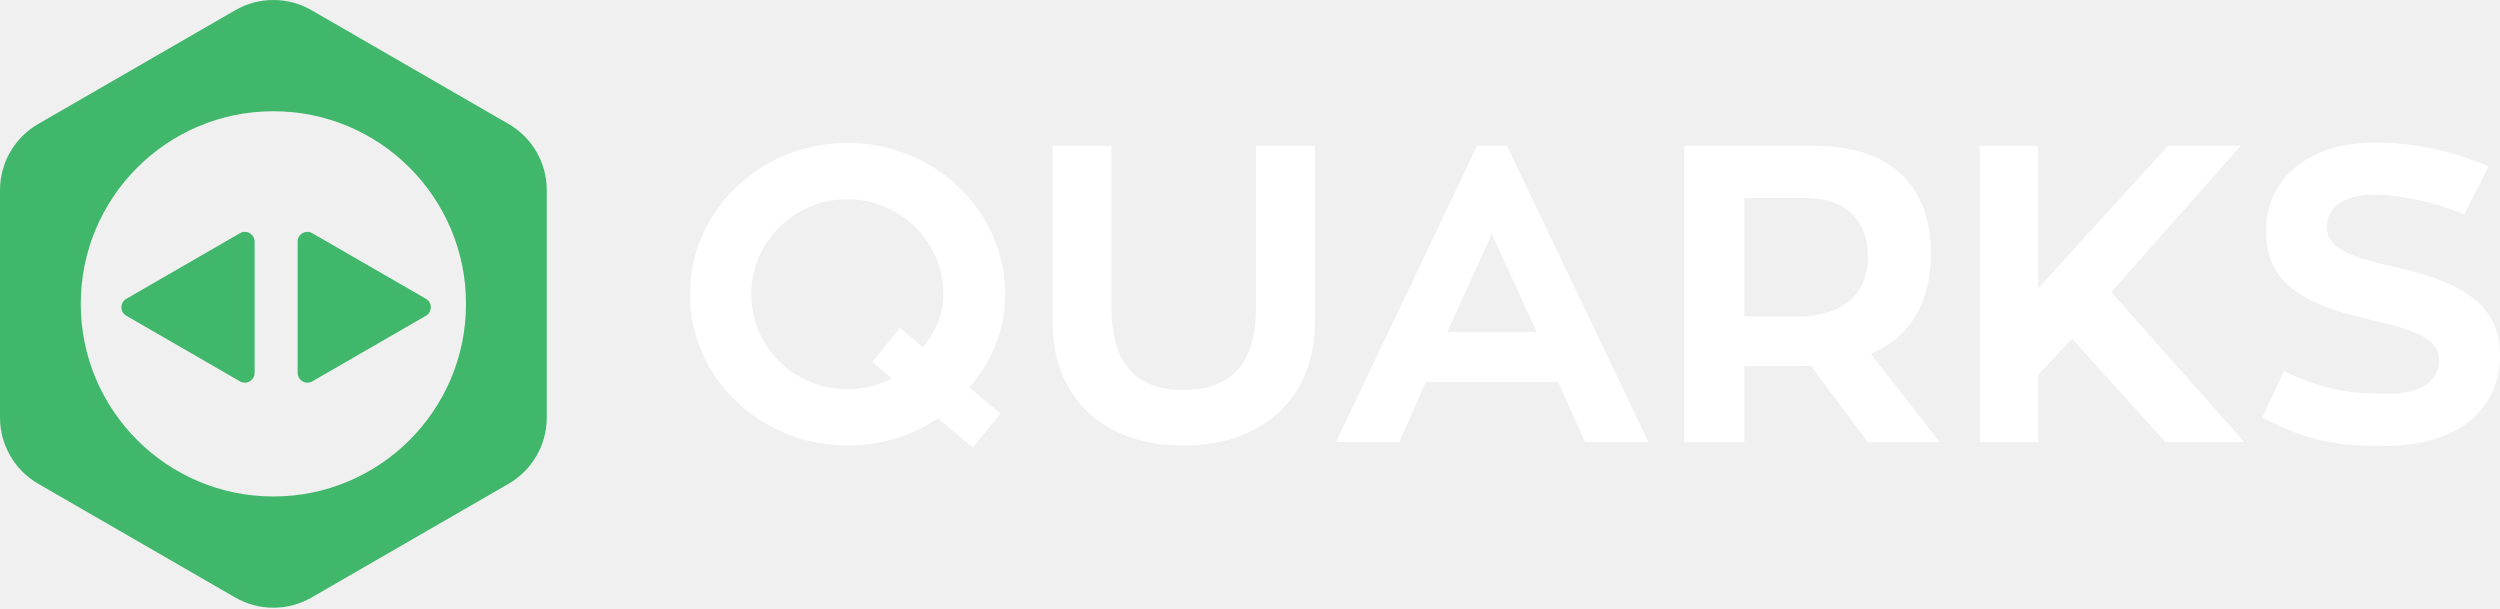
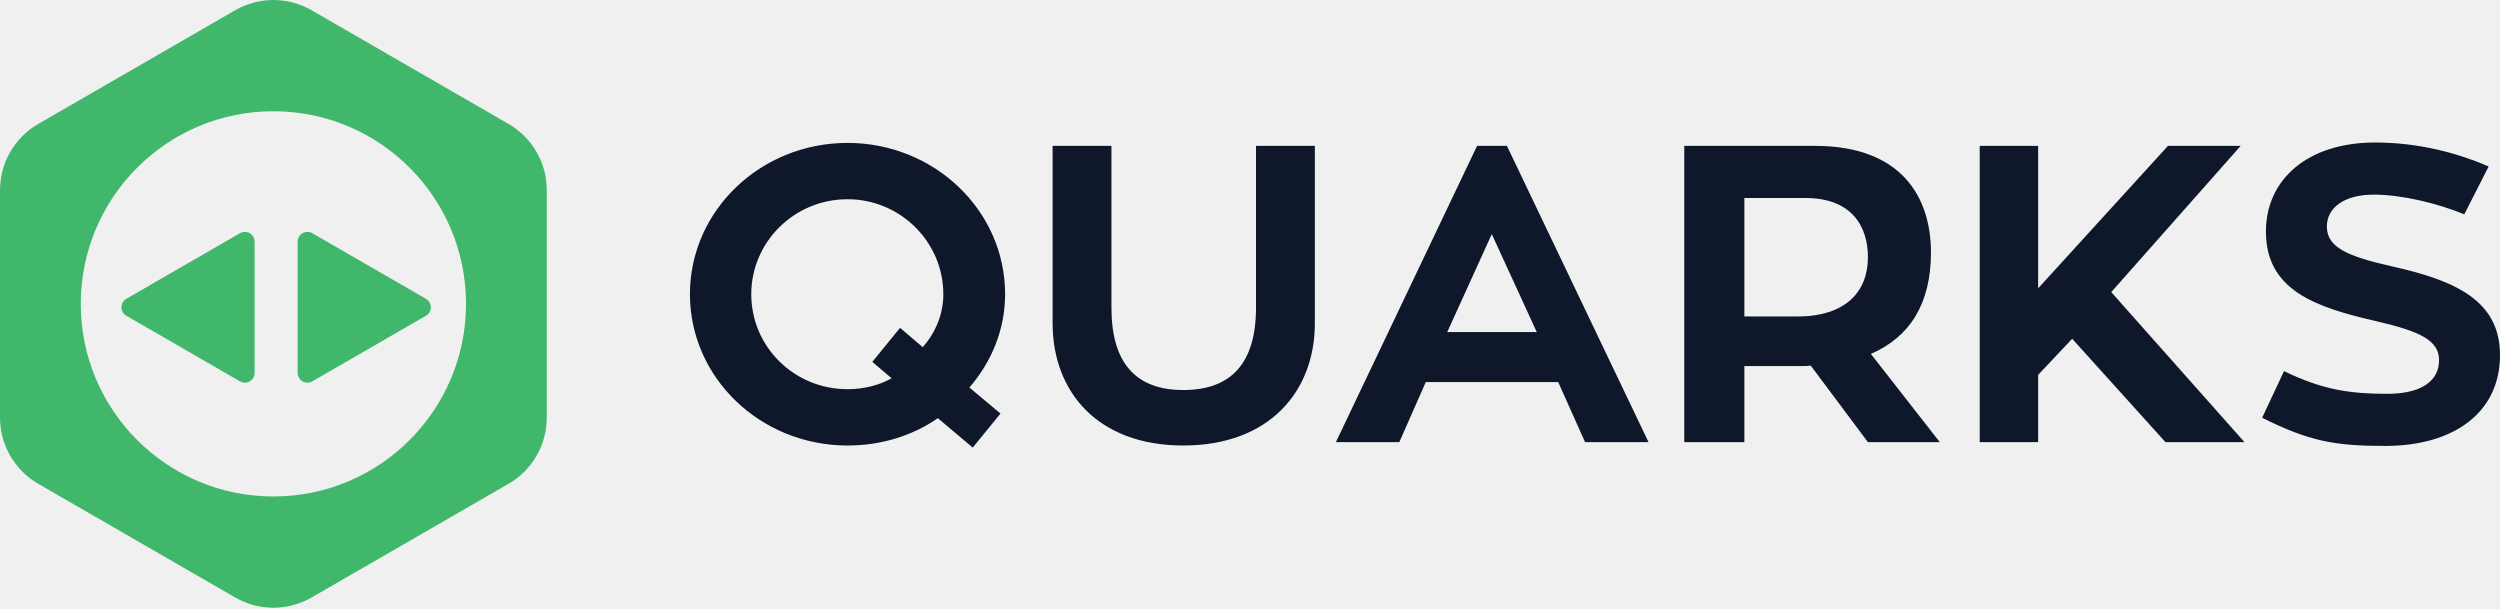
<svg xmlns="http://www.w3.org/2000/svg" width="185px" height="45px" viewBox="0 0 185 45" version="1.1">
  <g id="Page-1" stroke="none" stroke-width="1" fill="none" fill-rule="evenodd">
    <g id="0.0_Homepage" transform="translate(-230, -18)">
      <g id="Group-8" transform="translate(230, 18)">
        <g id="Group" transform="translate(0, -0)">
-           <path d="M62.716,10.576 C69.153,10.576 74.378,15.583 74.378,21.772 C74.378,24.415 73.352,26.809 71.735,28.676 L74.036,30.603 L71.983,33.122 L69.402,30.946 C67.505,32.252 65.204,32.968 62.716,32.968 C56.279,32.968 51.055,27.96 51.055,21.772 C51.055,15.583 56.279,10.576 62.716,10.576 Z M175.764,10.545 C179.091,10.545 182.014,11.385 184.16,12.318 L182.356,15.863 C180.429,15.054 177.723,14.402 175.67,14.402 C173.431,14.402 172.187,15.397 172.187,16.765 C172.187,18.32 173.742,18.973 177.039,19.719 C181.766,20.776 185,22.27 185,26.281 C185,30.51 181.61,32.998 176.51,32.998 C172.778,32.998 170.881,32.656 167.399,30.915 L169.015,27.463 C171.907,28.862 173.929,29.142 176.665,29.142 C179.06,29.142 180.491,28.271 180.491,26.654 C180.491,25.161 179.029,24.509 175.826,23.762 C171.316,22.736 167.678,21.461 167.678,17.138 C167.678,13.282 170.757,10.545 175.764,10.545 Z M82.247,10.794 L82.247,22.767 C82.247,26.903 84.082,28.862 87.565,28.862 C91.11,28.862 92.945,26.872 92.945,22.767 L92.945,10.794 L97.299,10.794 L97.299,23.918 C97.299,28.956 93.94,32.967 87.565,32.967 C81.221,32.967 77.893,28.987 77.893,23.918 L77.893,10.794 L82.247,10.794 Z M111.512,10.794 L121.992,32.719 L117.296,32.719 L115.306,28.271 L105.509,28.271 L103.55,32.719 L98.855,32.719 L109.303,10.794 L111.512,10.794 Z M134.308,10.794 C140.714,10.794 142.891,14.588 142.891,18.693 C142.891,22.456 141.336,24.944 138.444,26.188 L143.544,32.719 L138.226,32.719 L133.997,27.058 C133.81,27.082 133.589,27.088 133.371,27.089 L129.083,27.09 L129.083,32.719 L124.636,32.719 L124.636,10.794 L134.308,10.794 Z M150.822,10.794 L150.822,21.336 L160.431,10.794 L165.811,10.794 L156.233,21.616 L166.091,32.718 L160.245,32.718 L153.341,25.068 L150.822,27.742 L150.822,32.718 L146.499,32.718 L146.499,10.794 L150.822,10.794 Z M62.716,14.743 C58.767,14.743 55.594,17.916 55.594,21.772 C55.594,25.659 58.767,28.8 62.716,28.8 C63.898,28.8 65.049,28.52 65.981,27.991 L64.551,26.779 L66.604,24.259 L68.283,25.691 C69.216,24.633 69.807,23.265 69.807,21.772 C69.807,17.916 66.634,14.743 62.716,14.743 Z M110.392,17.324 L107.096,24.571 L113.72,24.571 L110.392,17.324 Z M133.593,14.651 L129.083,14.651 L129.083,23.42 L133.002,23.42 C136.547,23.42 138.226,21.616 138.226,19.035 C138.226,16.765 137.044,14.651 133.593,14.651 Z" id="Combined-Shape" fill="#FFFFFF" />
+           <path d="M62.716,10.576 C69.153,10.576 74.378,15.583 74.378,21.772 C74.378,24.415 73.352,26.809 71.735,28.676 L74.036,30.603 L71.983,33.122 L69.402,30.946 C67.505,32.252 65.204,32.968 62.716,32.968 C56.279,32.968 51.055,27.96 51.055,21.772 C51.055,15.583 56.279,10.576 62.716,10.576 Z M175.764,10.545 C179.091,10.545 182.014,11.385 184.16,12.318 L182.356,15.863 C180.429,15.054 177.723,14.402 175.67,14.402 C173.431,14.402 172.187,15.397 172.187,16.765 C172.187,18.32 173.742,18.973 177.039,19.719 C181.766,20.776 185,22.27 185,26.281 C185,30.51 181.61,32.998 176.51,32.998 C172.778,32.998 170.881,32.656 167.399,30.915 L169.015,27.463 C171.907,28.862 173.929,29.142 176.665,29.142 C179.06,29.142 180.491,28.271 180.491,26.654 C180.491,25.161 179.029,24.509 175.826,23.762 C171.316,22.736 167.678,21.461 167.678,17.138 C167.678,13.282 170.757,10.545 175.764,10.545 Z M82.247,10.794 L82.247,22.767 C82.247,26.903 84.082,28.862 87.565,28.862 C91.11,28.862 92.945,26.872 92.945,22.767 L92.945,10.794 L97.299,10.794 L97.299,23.918 C97.299,28.956 93.94,32.967 87.565,32.967 C81.221,32.967 77.893,28.987 77.893,23.918 L77.893,10.794 L82.247,10.794 Z M111.512,10.794 L121.992,32.719 L117.296,32.719 L115.306,28.271 L105.509,28.271 L103.55,32.719 L98.855,32.719 L109.303,10.794 L111.512,10.794 Z M134.308,10.794 C140.714,10.794 142.891,14.588 142.891,18.693 C142.891,22.456 141.336,24.944 138.444,26.188 L143.544,32.719 L138.226,32.719 L133.997,27.058 C133.81,27.082 133.589,27.088 133.371,27.089 L129.083,27.09 L129.083,32.719 L124.636,32.719 L124.636,10.794 L134.308,10.794 Z M150.822,10.794 L150.822,21.336 L160.431,10.794 L165.811,10.794 L156.233,21.616 L166.091,32.718 L160.245,32.718 L153.341,25.068 L150.822,27.742 L150.822,32.718 L146.499,32.718 L146.499,10.794 L150.822,10.794 Z M62.716,14.743 C58.767,14.743 55.594,17.916 55.594,21.772 C55.594,25.659 58.767,28.8 62.716,28.8 C63.898,28.8 65.049,28.52 65.981,27.991 L64.551,26.779 L66.604,24.259 L68.283,25.691 C69.216,24.633 69.807,23.265 69.807,21.772 C69.807,17.916 66.634,14.743 62.716,14.743 Z M110.392,17.324 L107.096,24.571 L113.72,24.571 L110.392,17.324 Z M133.593,14.651 L129.083,14.651 L129.083,23.42 L133.002,23.42 C136.547,23.42 138.226,21.616 138.226,19.035 C138.226,16.765 137.044,14.651 133.593,14.651 Z" id="Combined-Shape" fill="#0f172a" />
          <path d="M17.404,0.758 C19.153,-0.253 21.309,-0.253 23.058,0.758 L23.058,0.758 L37.635,9.173 C39.384,10.183 40.462,12.05 40.462,14.07 L40.462,14.07 L40.462,30.901 C40.462,32.922 39.384,34.788 37.635,35.799 L37.635,35.799 L23.058,44.214 C21.309,45.224 19.153,45.224 17.404,44.214 L17.404,44.214 L2.827,35.799 C1.078,34.788 0,32.922 0,30.901 L0,30.901 L0,14.07 C0,12.05 1.078,10.183 2.827,9.173 L2.827,9.173 Z M20.231,8.232 C12.359,8.232 5.977,14.614 5.977,22.486 C5.977,30.358 12.359,36.739 20.231,36.739 C28.103,36.739 34.485,30.358 34.485,22.486 C34.485,14.614 28.103,8.232 20.231,8.232 Z M22.026,17.883 C22.026,17.326 22.629,16.978 23.111,17.257 L23.111,17.257 L31.521,22.112 C32.003,22.39 32.003,23.087 31.521,23.365 L31.521,23.365 L23.111,28.22 C22.629,28.499 22.026,28.151 22.026,27.594 L22.026,27.594 Z M17.756,17.257 C18.239,16.978 18.841,17.327 18.841,17.883 L18.841,17.883 L18.841,27.594 C18.841,28.151 18.239,28.499 17.756,28.22 L17.756,28.22 L9.346,23.365 C8.864,23.087 8.864,22.39 9.346,22.112 L9.346,22.112 Z" id="Combined-Shape" fill="#41B76C" />
        </g>
      </g>
    </g>
  </g>
</svg>
